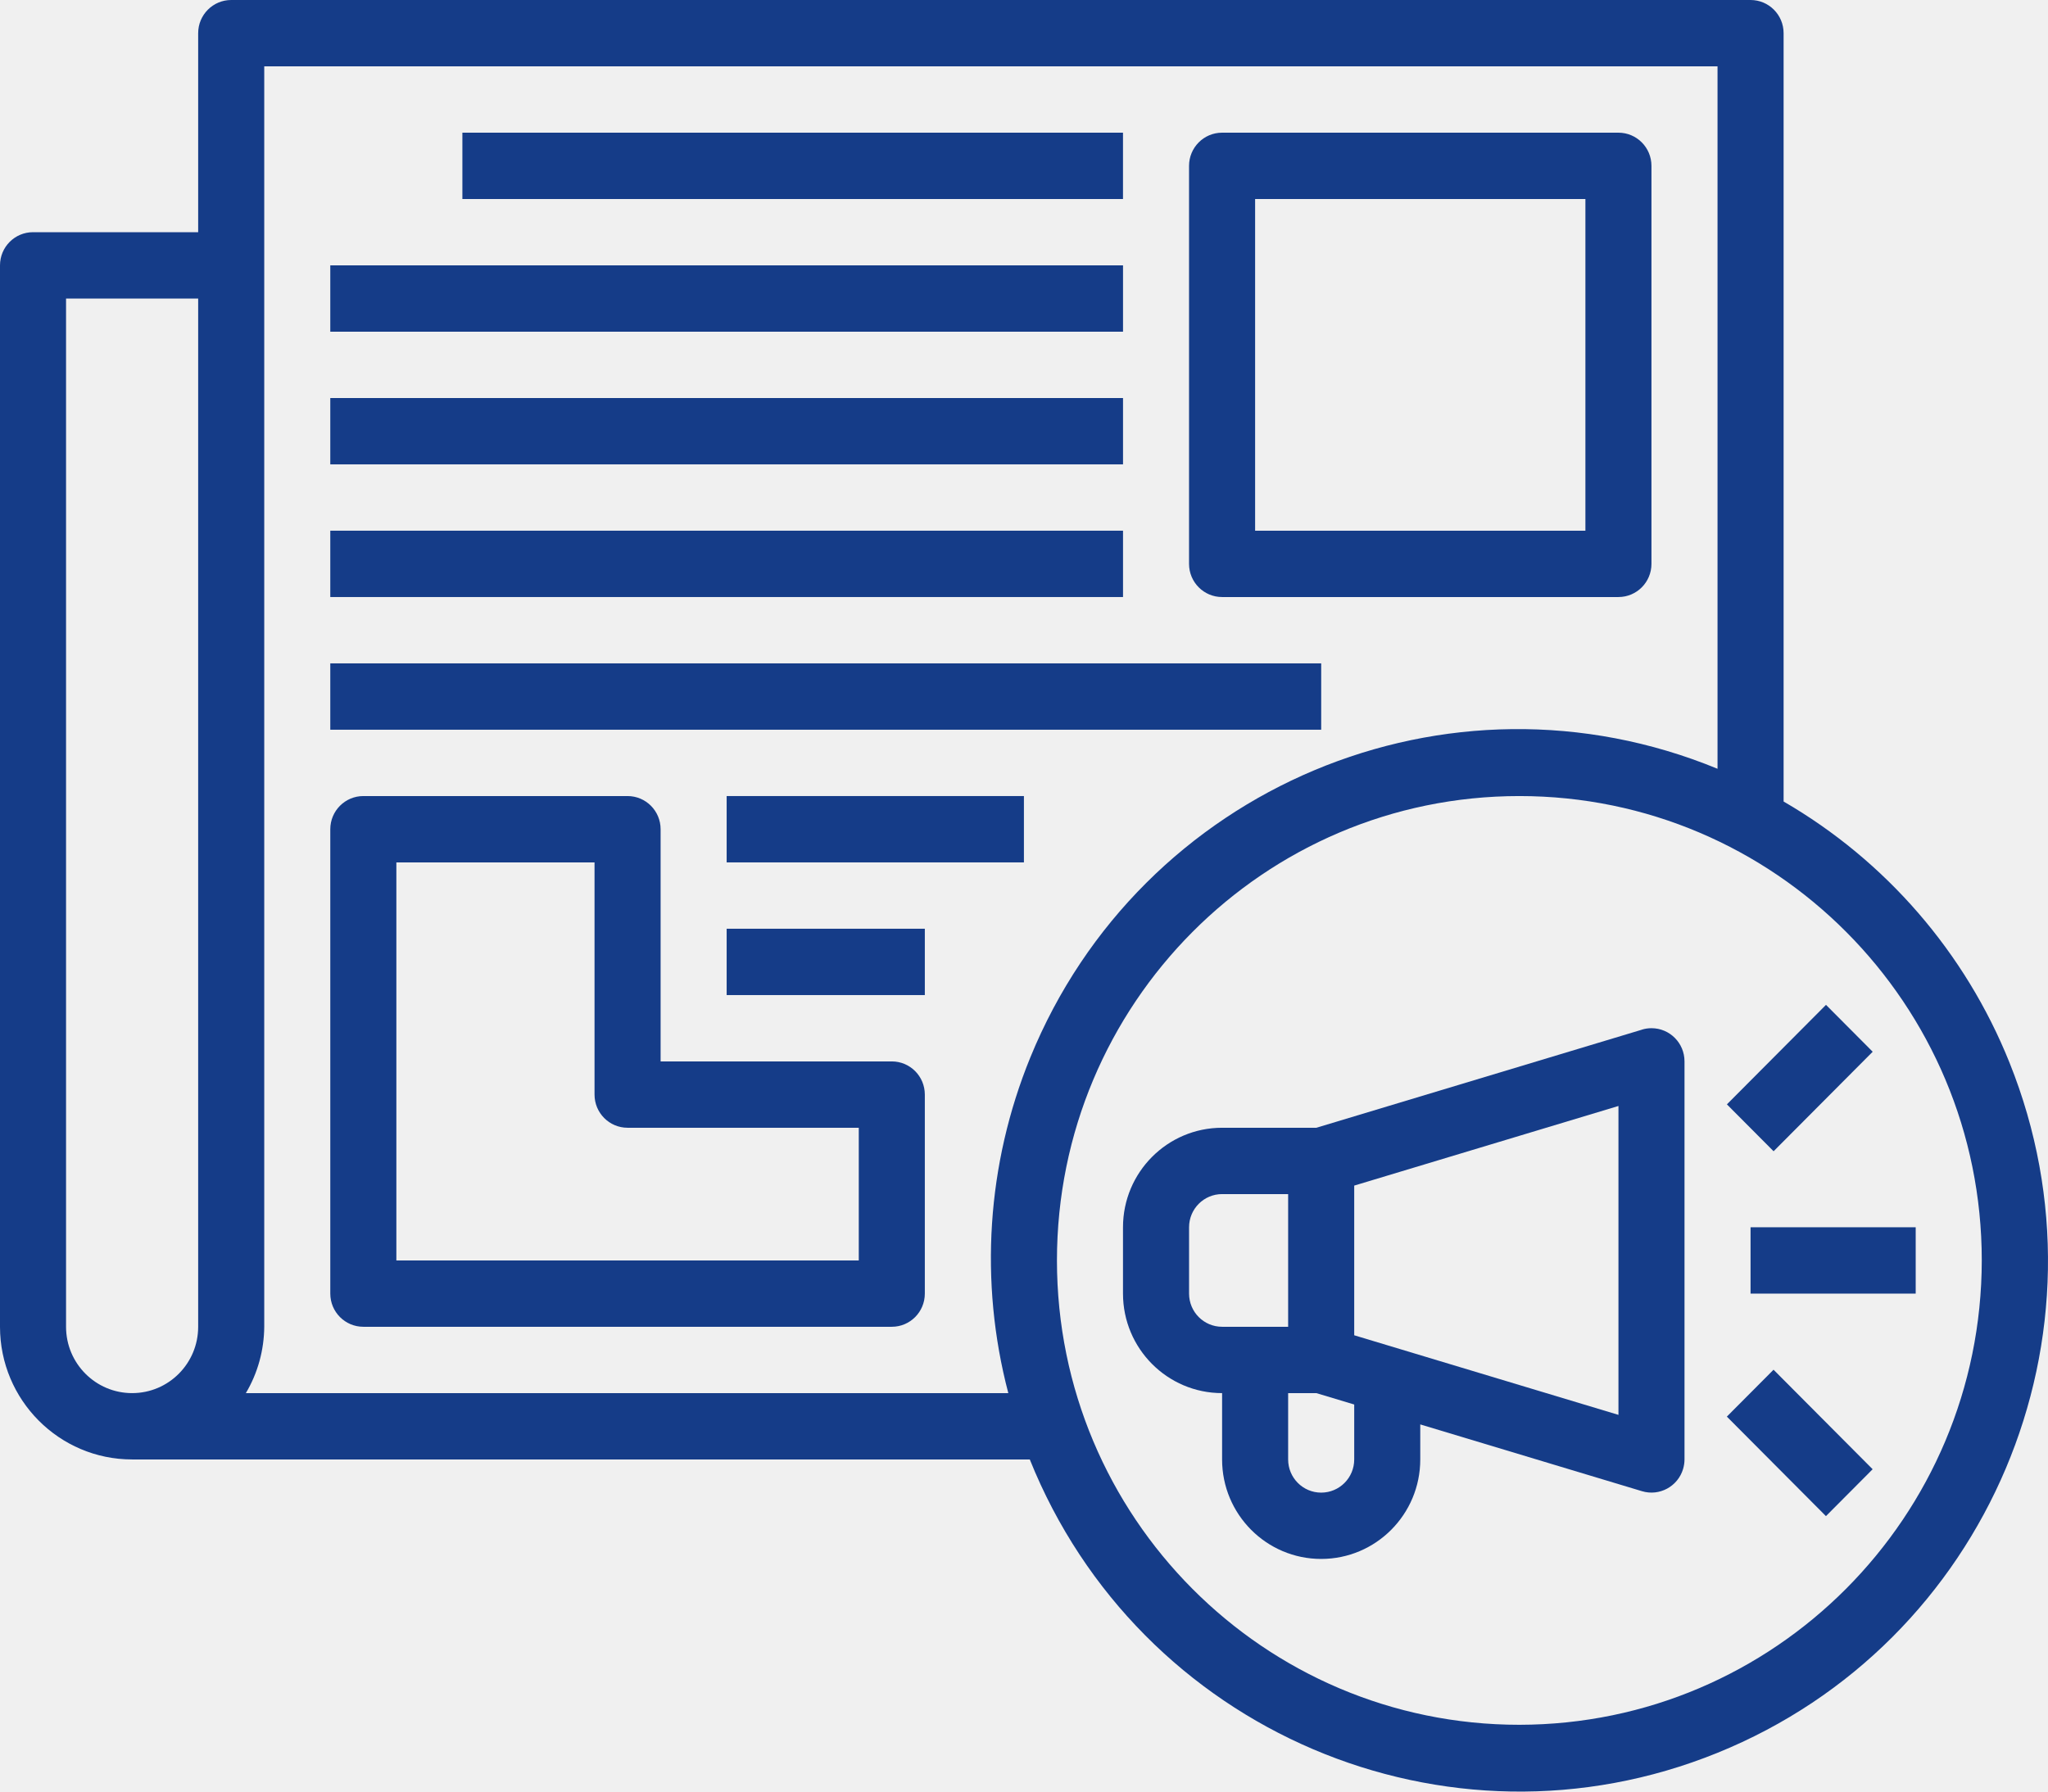
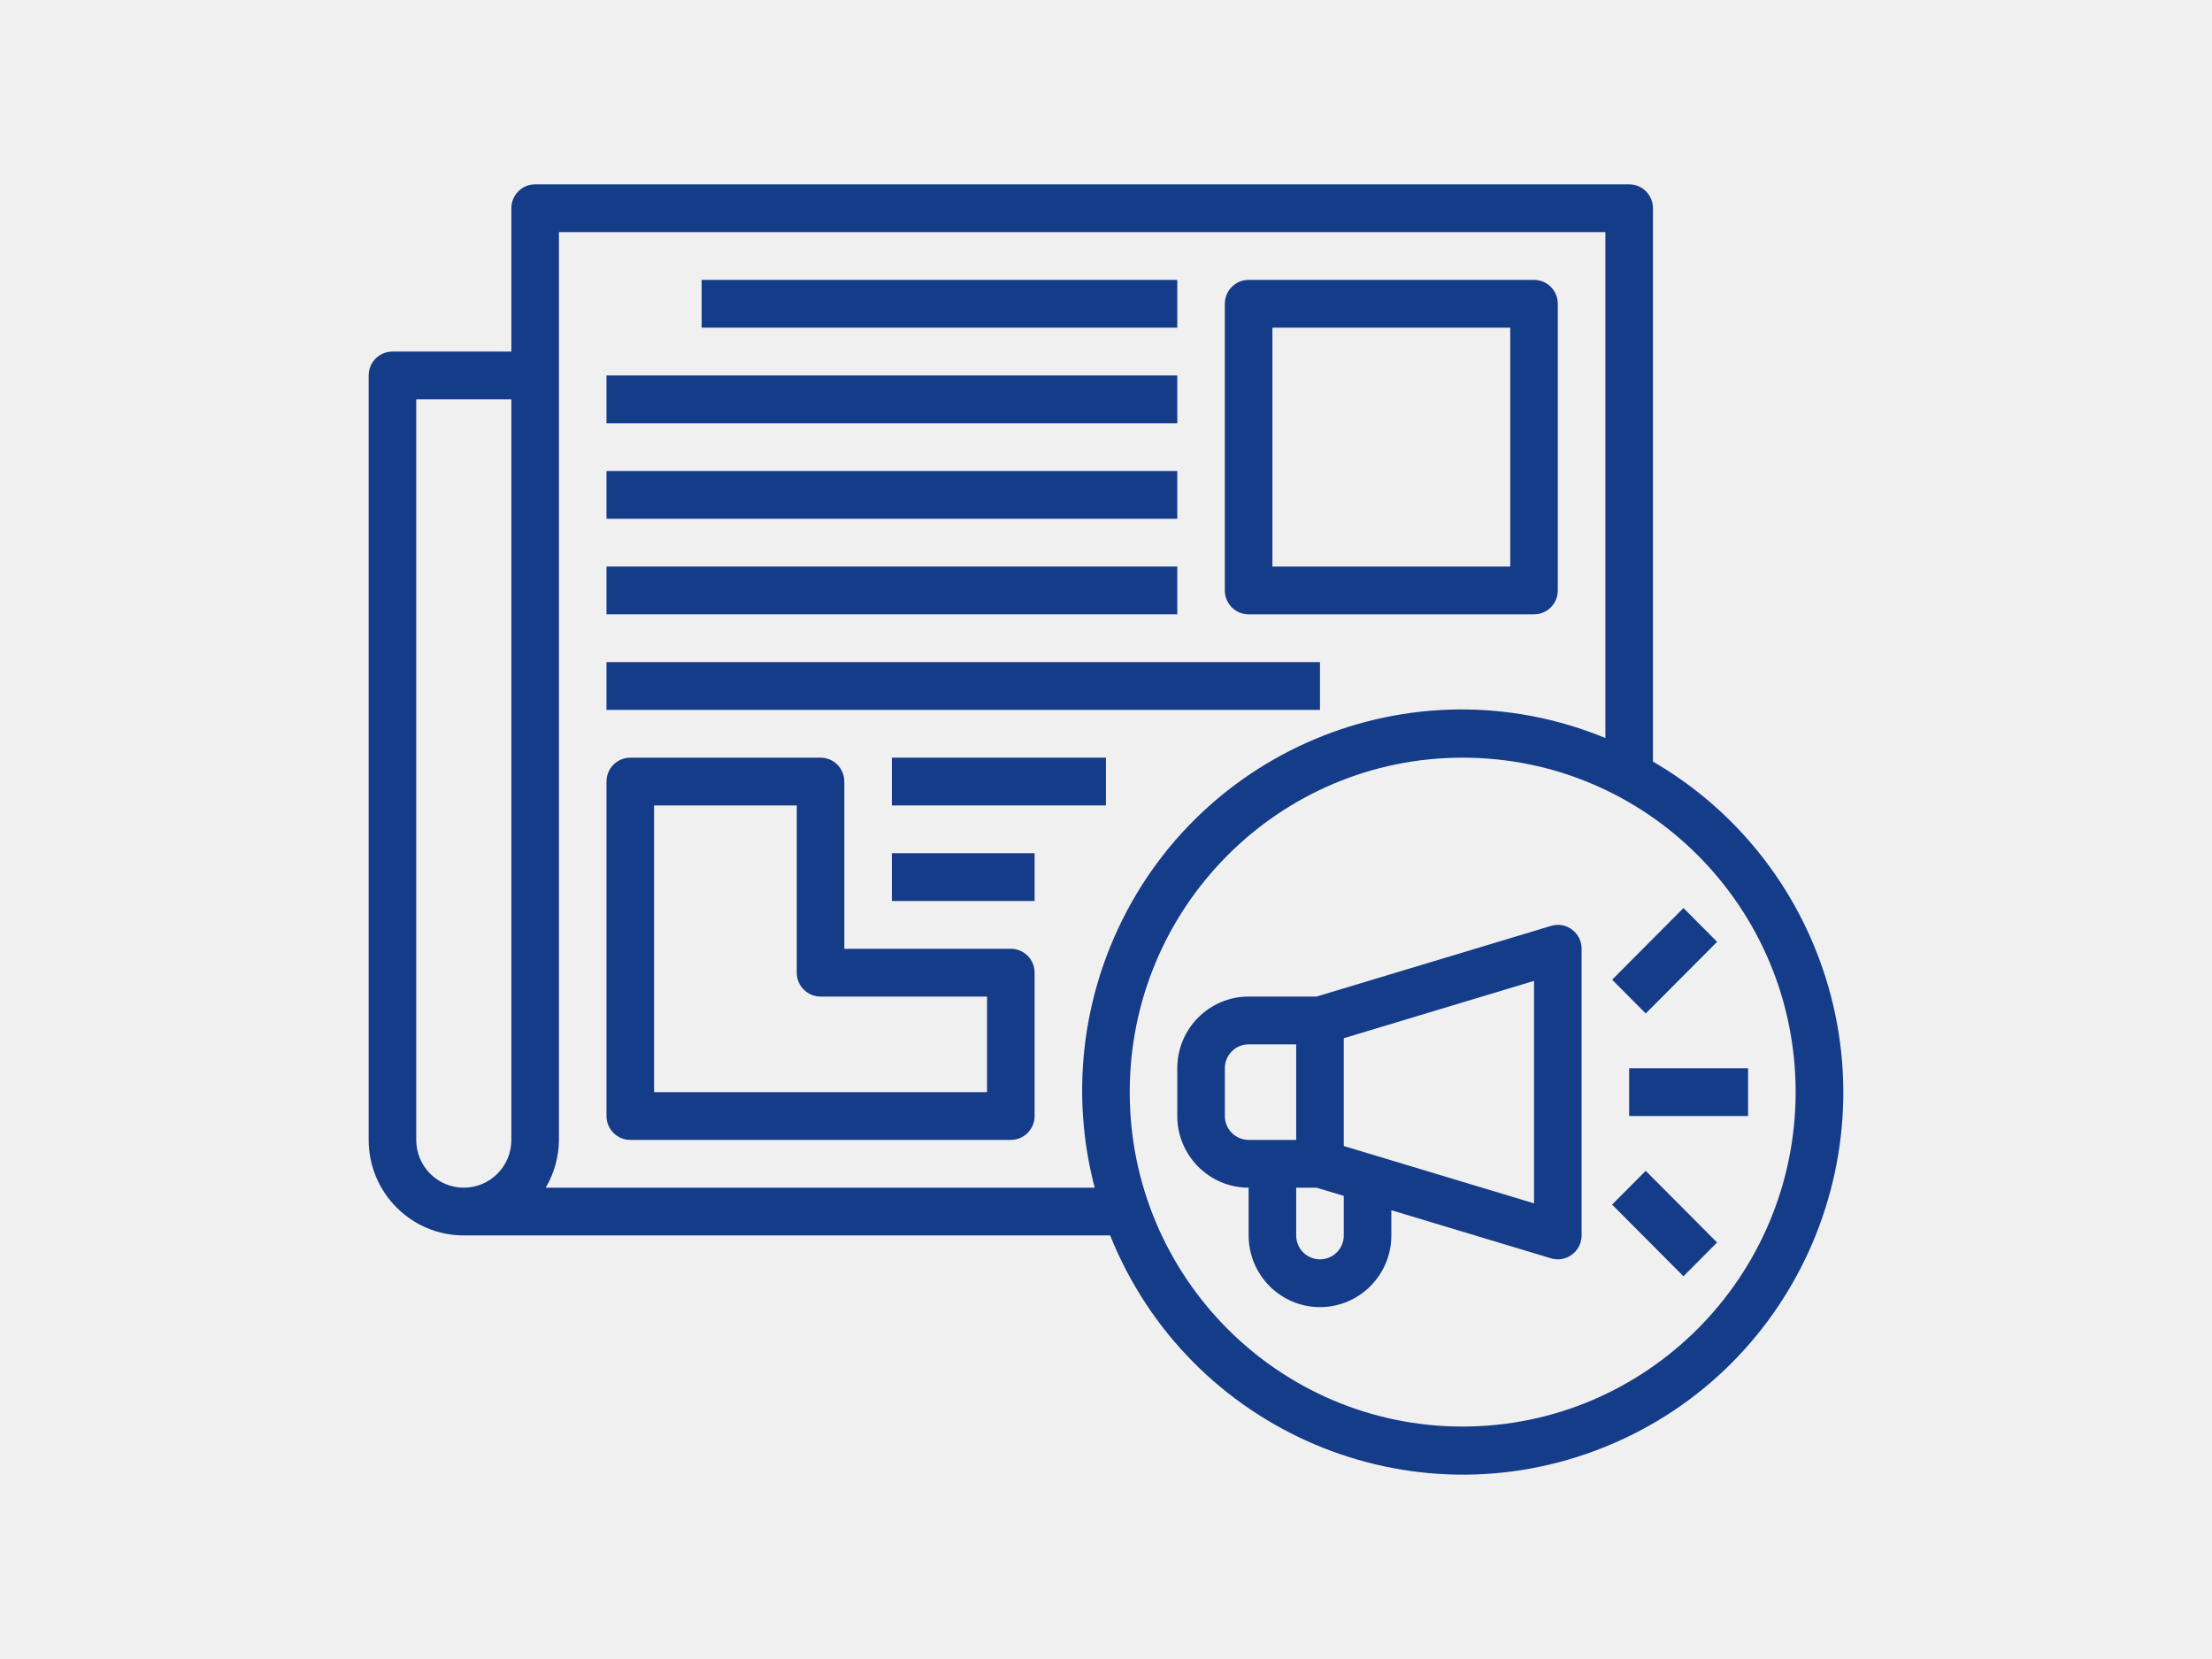
- <svg xmlns="http://www.w3.org/2000/svg" width="80" height="70" viewBox="0 0 80 70" fill="none">
-   <g id="Layer_3" clip-path="url(#clip0_1072_325)">
-     <path id="Vector" d="M18.062 5.184H43.867V7.776H18.062V5.184Z" fill="#153C88" />
-     <path id="Vector_2" d="M47.737 23.327H63.22C63.933 23.327 64.51 22.747 64.51 22.031V6.48C64.51 5.764 63.933 5.184 63.22 5.184H47.737C47.025 5.184 46.447 5.764 46.447 6.48V22.031C46.447 22.747 47.025 23.327 47.737 23.327ZM49.028 7.776H61.93V20.735H49.028V7.776Z" fill="#153C88" />
-     <path id="Vector_3" d="M12.902 10.368H43.868V12.96H12.902V10.368Z" fill="#153C88" />
-     <path id="Vector_4" d="M12.902 15.552H43.868V18.143H12.902V15.552Z" fill="#153C88" />
-     <path id="Vector_5" d="M12.902 20.735H43.868V23.327H12.902V20.735Z" fill="#153C88" />
-     <path id="Vector_6" d="M12.902 25.919H51.609V28.511H12.902V25.919Z" fill="#153C88" />
-     <path id="Vector_7" d="M34.836 41.471H25.805V32.399C25.805 31.683 25.227 31.103 24.514 31.103H14.193C13.48 31.103 12.902 31.683 12.902 32.399V50.543C12.902 51.259 13.48 51.839 14.193 51.839H34.836C35.549 51.839 36.126 51.259 36.126 50.543V42.767C36.126 42.051 35.549 41.471 34.836 41.471ZM33.546 49.247H15.483V33.695H23.224V42.767C23.224 43.483 23.802 44.063 24.514 44.063H33.546V49.247Z" fill="#153C88" />
-     <path id="Vector_8" d="M28.385 31.103H39.997V33.695H28.385V31.103Z" fill="#153C88" />
-     <path id="Vector_9" d="M28.385 36.287H36.126V38.879H28.385V36.287Z" fill="#153C88" />
-     <path id="Vector_10" d="M69.672 31.317V1.296C69.672 0.58 69.094 0 68.382 0H9.032C8.319 0 7.741 0.58 7.741 1.296V9.072H1.29C0.577 9.072 0 9.652 0 10.368V51.839C0 54.701 2.311 57.023 5.161 57.023H40.226C44.488 67.638 56.512 72.772 67.08 68.489C77.649 64.207 82.76 52.13 78.495 41.515C76.771 37.22 73.663 33.63 69.67 31.315L69.672 31.317ZM2.58 51.839V11.664H7.741V51.839C7.741 53.271 6.587 54.431 5.161 54.431C3.735 54.431 2.58 53.271 2.58 51.839ZM9.604 54.431C10.069 53.647 10.315 52.751 10.322 51.839V2.592H67.091V30.037C56.576 25.707 44.556 30.758 40.245 41.32C38.547 45.48 38.245 50.083 39.387 54.431H9.604ZM59.35 67.39C49.373 67.39 41.287 59.268 41.287 49.247C41.287 39.226 49.373 31.103 59.35 31.103C69.327 31.103 77.413 39.226 77.413 49.247C77.402 59.263 69.322 67.379 59.35 67.39Z" fill="#153C88" />
-     <path id="Vector_11" d="M64.14 40.23L51.42 44.063H47.738C45.601 44.063 43.867 45.804 43.867 47.951V50.543C43.867 52.689 45.601 54.431 47.738 54.431V57.023C47.738 59.169 49.472 60.91 51.608 60.91C53.745 60.91 55.479 59.169 55.479 57.023V55.654L64.14 58.263C64.822 58.469 65.541 58.079 65.746 57.394C65.781 57.272 65.801 57.147 65.801 57.021V41.469C65.801 40.753 65.224 40.173 64.511 40.173C64.385 40.173 64.261 40.191 64.14 40.228V40.23ZM46.448 50.543V47.951C46.448 47.235 47.025 46.655 47.738 46.655H50.318V51.839H47.738C47.025 51.839 46.448 51.259 46.448 50.543ZM52.899 57.023C52.899 57.739 52.321 58.319 51.608 58.319C50.896 58.319 50.318 57.739 50.318 57.023V54.431H51.42L52.899 54.876V57.023ZM63.221 55.281L52.899 52.171V46.323L63.221 43.212V55.281Z" fill="#153C88" />
-     <path id="Vector_12" d="M68.381 47.951H74.832V50.543H68.381V47.951Z" fill="#153C88" />
-     <path id="Vector_13" d="M67.457 43.149L71.328 39.261L73.152 41.093L69.281 44.981L67.457 43.149Z" fill="#153C88" />
-     <path id="Vector_14" d="M67.455 55.349L69.279 53.517L73.15 57.405L71.326 59.237L67.455 55.349Z" fill="#153C88" />
+ <svg xmlns="http://www.w3.org/2000/svg" width="120" height="90" viewBox="0 0 120 90" fill="none">
+   <g clip-path="url(#clip0_1301_179)">
+     <path d="M38.062 15.184H63.867V17.776H38.062V15.184Z" fill="#153C88" />
+     <path d="M67.737 33.327H83.22C83.933 33.327 84.51 32.748 84.51 32.031V16.48C84.51 15.764 83.933 15.184 83.22 15.184H67.737C67.025 15.184 66.447 15.764 66.447 16.48V32.031C66.447 32.748 67.025 33.327 67.737 33.327ZM69.028 17.776H81.93V30.735H69.028V17.776Z" fill="#153C88" />
+     <path d="M32.902 20.368H63.868V22.96H32.902V20.368Z" fill="#153C88" />
+     <path d="M32.902 25.552H63.868V28.143H32.902V25.552Z" fill="#153C88" />
+     <path d="M32.902 30.735H63.868V33.327H32.902V30.735Z" fill="#153C88" />
+     <path d="M32.902 35.919H71.609V38.511H32.902V35.919Z" fill="#153C88" />
+     <path d="M54.836 51.471H45.804V42.399C45.804 41.683 45.227 41.103 44.514 41.103H34.193C33.48 41.103 32.902 41.683 32.902 42.399V60.543C32.902 61.259 33.48 61.839 34.193 61.839H54.836C55.549 61.839 56.126 61.259 56.126 60.543V52.767C56.126 52.051 55.549 51.471 54.836 51.471ZM53.546 59.247H35.483V43.695H43.224V52.767C43.224 53.483 43.801 54.063 44.514 54.063H53.546V59.247Z" fill="#153C88" />
+     <path d="M48.385 41.103H59.997V43.695H48.385V41.103Z" fill="#153C88" />
+     <path d="M48.385 46.287H56.126V48.879H48.385V46.287Z" fill="#153C88" />
+     <path d="M89.672 41.317V11.296C89.672 10.58 89.094 10 88.382 10H29.032C28.319 10 27.741 10.58 27.741 11.296V19.072H21.29C20.577 19.072 20 19.652 20 20.368V61.839C20 64.701 22.311 67.022 25.161 67.022H60.226C64.488 77.638 76.512 82.772 87.08 78.489C97.649 74.207 102.759 62.13 98.495 51.515C96.771 47.22 93.663 43.63 89.67 41.315L89.672 41.317ZM22.58 61.839V21.664H27.741V61.839C27.741 63.271 26.587 64.431 25.161 64.431C23.735 64.431 22.58 63.271 22.58 61.839ZM29.604 64.431C30.069 63.647 30.315 62.751 30.322 61.839V12.592H87.091V40.037C76.576 35.707 64.556 40.758 60.245 51.32C58.547 55.48 58.245 60.083 59.387 64.431H29.604ZM79.35 77.39C69.373 77.39 61.287 69.268 61.287 59.247C61.287 49.226 69.373 41.103 79.35 41.103C89.327 41.103 97.413 49.226 97.413 59.247C97.402 69.263 89.322 77.379 79.35 77.39Z" fill="#153C88" />
+     <path d="M84.14 50.23L71.42 54.063H67.738C65.601 54.063 63.867 55.804 63.867 57.951V60.543C63.867 62.689 65.601 64.431 67.738 64.431V67.022C67.738 69.169 69.472 70.91 71.609 70.91C73.745 70.91 75.479 69.169 75.479 67.022V65.654L84.14 68.263C84.822 68.469 85.541 68.079 85.746 67.394C85.781 67.272 85.801 67.147 85.801 67.021V51.469C85.801 50.753 85.224 50.173 84.511 50.173C84.385 50.173 84.261 50.191 84.14 50.228V50.23ZM66.448 60.543V57.951C66.448 57.235 67.025 56.655 67.738 56.655H70.318V61.839H67.738C67.025 61.839 66.448 61.259 66.448 60.543ZM72.899 67.022C72.899 67.739 72.321 68.319 71.609 68.319C70.896 68.319 70.318 67.739 70.318 67.022V64.431H71.42L72.899 64.876V67.022ZM83.221 65.281L72.899 62.171V56.323L83.221 53.212V65.281Z" fill="#153C88" />
+     <path d="M88.381 57.951H94.832V60.543H88.381V57.951Z" fill="#153C88" />
+     <path d="M87.457 53.149L91.328 49.261L93.152 51.093L89.281 54.981L87.457 53.149Z" fill="#153C88" />
+     <path d="M87.455 65.349L89.279 63.517L93.15 67.405L91.326 69.237L87.455 65.349Z" fill="#153C88" />
  </g>
  <defs>
-     <clipPath id="clip0_1072_325">
-       <rect width="80" height="70" fill="white" />
+     <clipPath id="clip0_1301_179">
+       <rect width="80" height="70" fill="white" transform="translate(20 10)" />
    </clipPath>
  </defs>
</svg>
